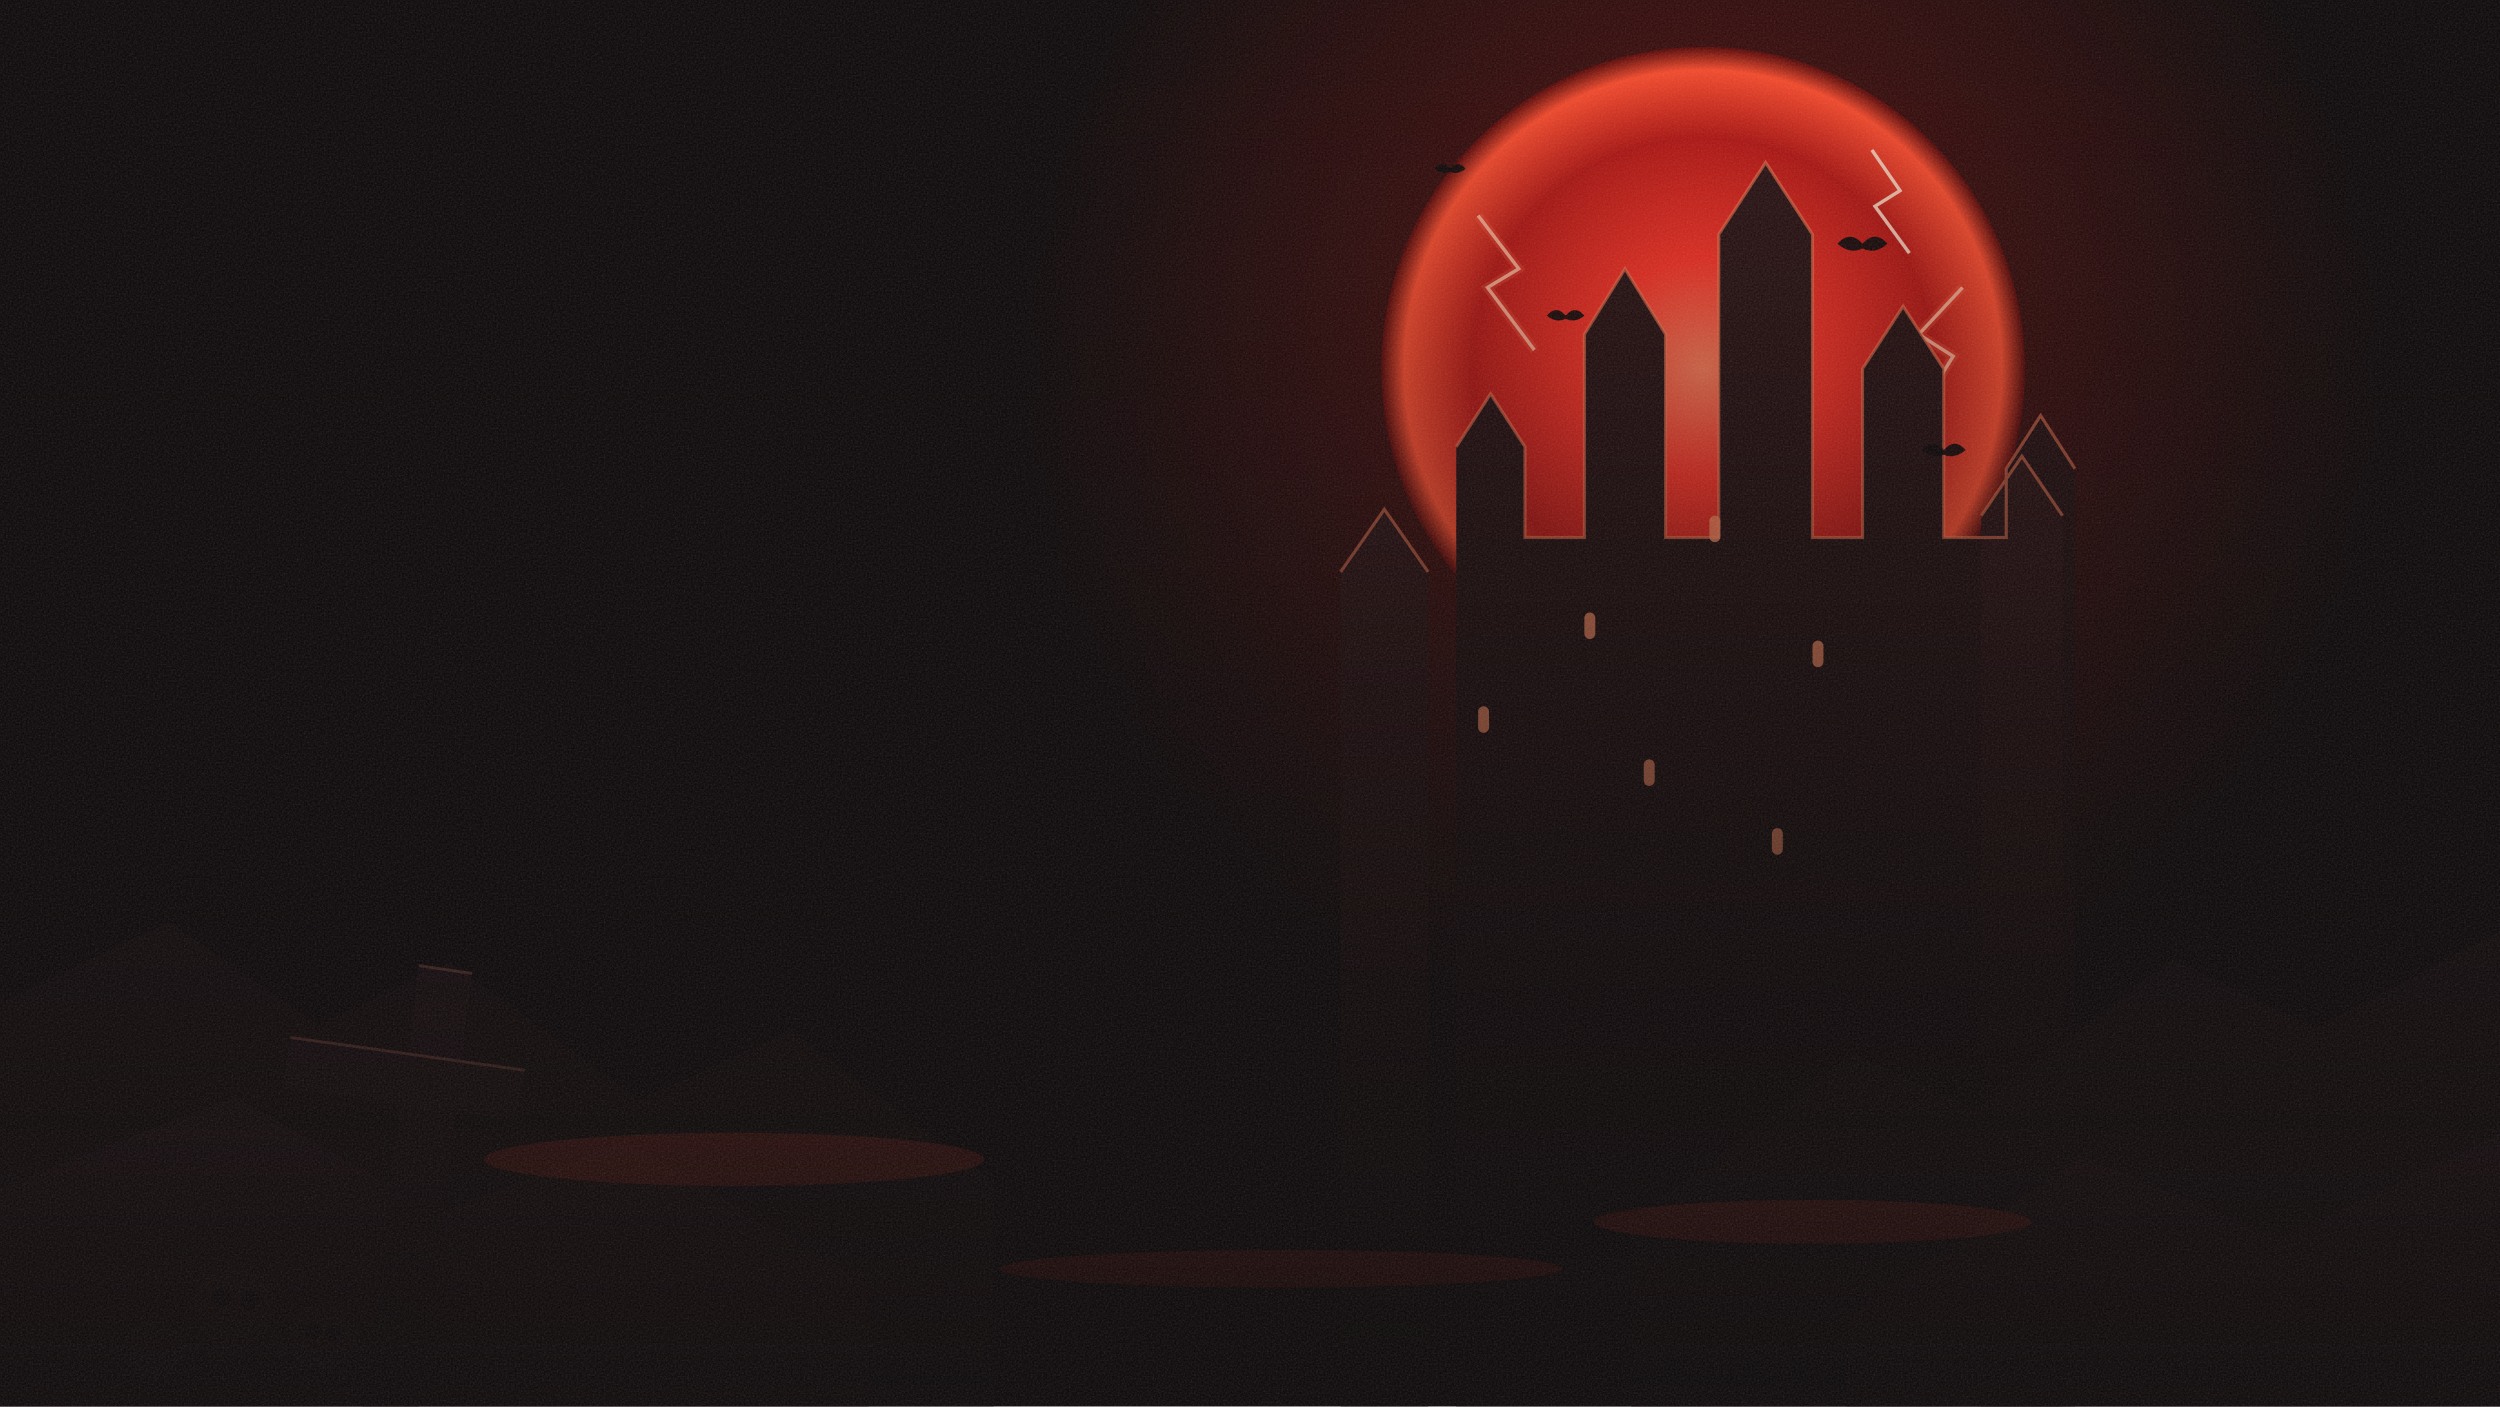
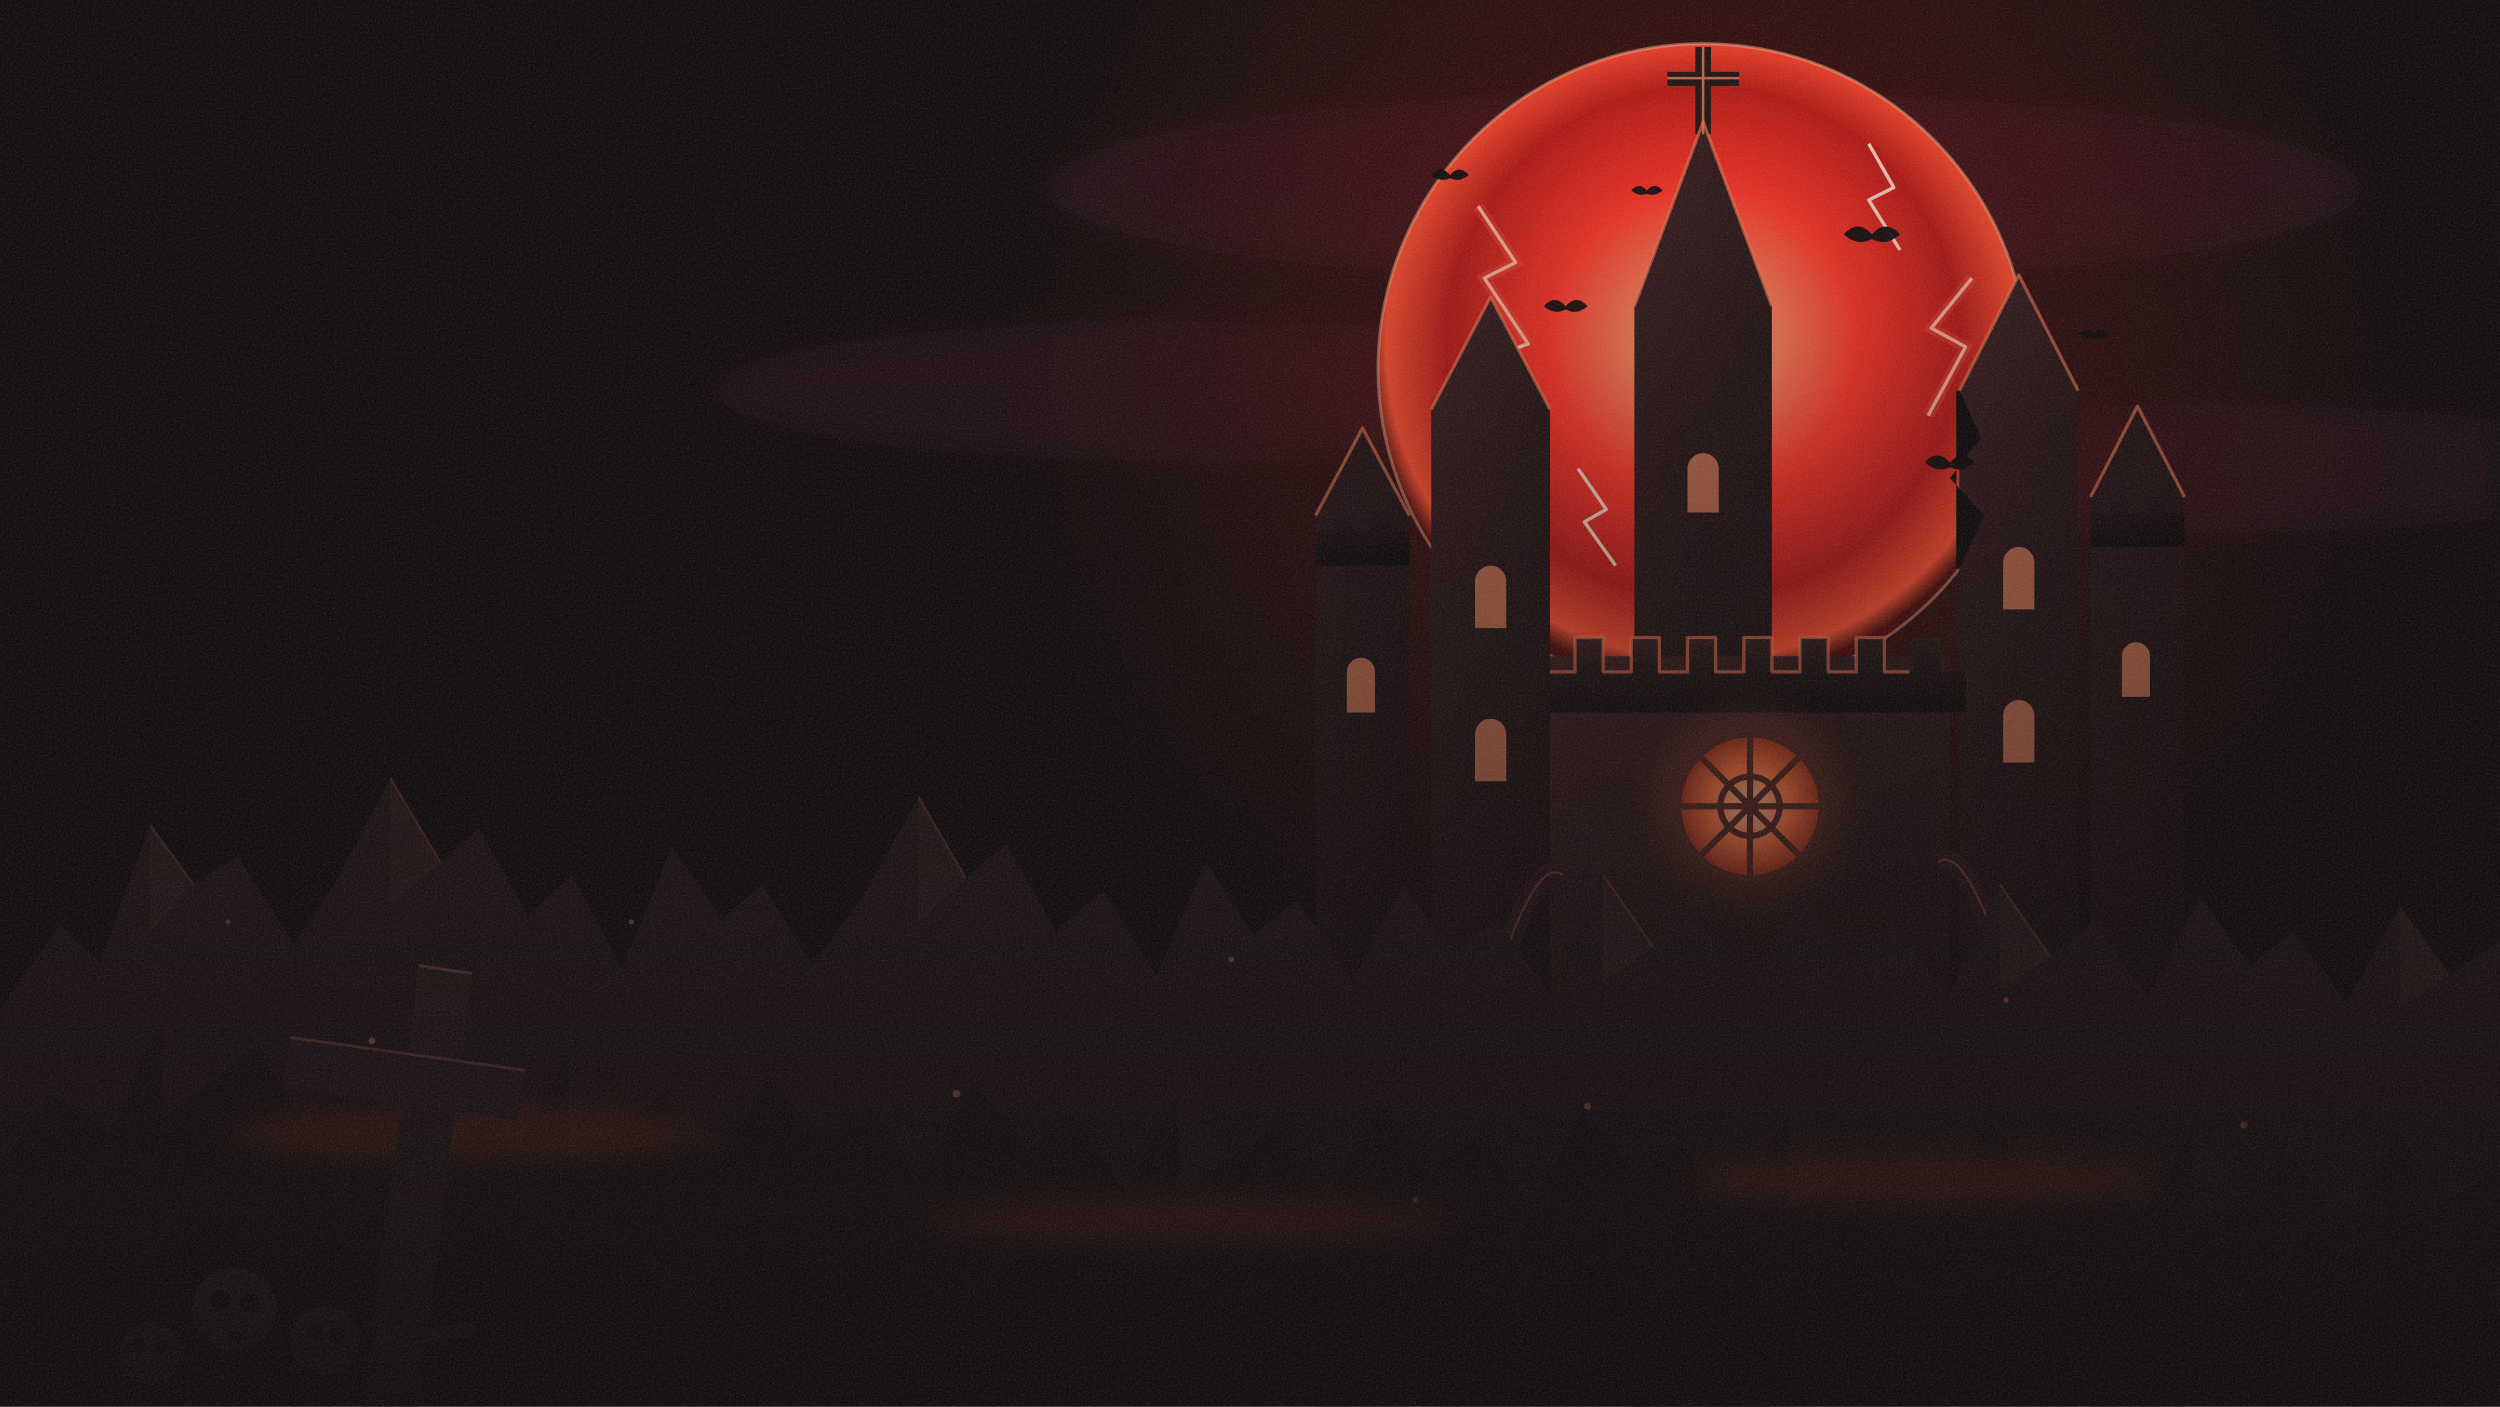
- <svg xmlns="http://www.w3.org/2000/svg" class="art art--deimos" viewBox="0 0 1600 900" preserveAspectRatio="xMidYMid slice" role="img" aria-label="A ruined gothic castle silhouetted against a burning red eclipse, above blackened cliffs">
+ <svg xmlns="http://www.w3.org/2000/svg" class="art art--deimos" viewBox="0 0 1600 900" preserveAspectRatio="xMidYMid slice" role="img" aria-label="A ruined gothic cathedral silhouetted against a burning red eclipse, above layered blackened mountains">
  <defs>
-     <radialGradient id="dm-orb" cx="50%" cy="50%" r="50%">
-       <stop offset="0%" stop-color="#ff7a55" />
-       <stop offset="34%" stop-color="#ff2f21" />
-       <stop offset="72%" stop-color="#b8130f" />
-       <stop offset="93%" stop-color="#ff4a2a" />
-       <stop offset="100%" stop-color="#5c0705" />
+     <radialGradient id="dm-orb" cx="50%" cy="46%" r="52%">
+       <stop offset="0%" stop-color="#ffb08c" />
+       <stop offset="22%" stop-color="#ff7a55" />
+       <stop offset="46%" stop-color="#ff2f21" />
+       <stop offset="76%" stop-color="#b8130f" />
+       <stop offset="94%" stop-color="#ff4a2a" />
+       <stop offset="100%" stop-color="#4d0604" />
    </radialGradient>
    <radialGradient id="dm-halo" cx="50%" cy="50%" r="50%">
-       <stop offset="0%" stop-color="#ff2f21" stop-opacity="0.55" />
-       <stop offset="45%" stop-color="#c4140f" stop-opacity="0.24" />
+       <stop offset="0%" stop-color="#ff2f21" stop-opacity="0.5" />
+       <stop offset="40%" stop-color="#c4140f" stop-opacity="0.22" />
      <stop offset="100%" stop-color="#c4140f" stop-opacity="0" />
    </radialGradient>
    <linearGradient id="dm-fog" x1="0" y1="0" x2="0" y2="1">
      <stop offset="0%" stop-color="#0a0506" stop-opacity="0" />
-       <stop offset="62%" stop-color="#0a0506" stop-opacity="0.55" />
-       <stop offset="100%" stop-color="#0a0506" stop-opacity="0.96" />
+       <stop offset="58%" stop-color="#0a0506" stop-opacity="0.42" />
+       <stop offset="100%" stop-color="#0a0506" stop-opacity="0.94" />
    </linearGradient>
-     <linearGradient id="dm-keep" x1="0" y1="0" x2="0" y2="1">
-       <stop offset="0%" stop-color="#2a0f10" />
-       <stop offset="55%" stop-color="#150809" />
-       <stop offset="100%" stop-color="#0a0506" />
+     <linearGradient id="dm-keep" x1="0" y1="0" x2="0.25" y2="1">
+       <stop offset="0%" stop-color="#39181a" />
+       <stop offset="42%" stop-color="#1d0d0e" />
+       <stop offset="100%" stop-color="#0b0607" />
    </linearGradient>
+     <linearGradient id="dm-keep-dark" x1="0" y1="0" x2="0.3" y2="1">
+       <stop offset="0%" stop-color="#241012" />
+       <stop offset="100%" stop-color="#090405" />
+     </linearGradient>
+     <radialGradient id="dm-rose" cx="50%" cy="50%" r="50%">
+       <stop offset="0%" stop-color="#ffd0a8" />
+       <stop offset="55%" stop-color="#ff6a36" />
+       <stop offset="100%" stop-color="#8c1c0a" />
+     </radialGradient>
    <filter id="dm-grain">
      <feTurbulence type="fractalNoise" baseFrequency="0.86" numOctaves="4" result="n" />
      <feColorMatrix in="n" type="saturate" values="0" />
    </filter>
+     <filter id="dm-blur">
+       <feGaussianBlur stdDeviation="9" />
+     </filter>
  </defs>
  <rect width="1600" height="900" fill="#0a0506" />
-   <circle cx="1090" cy="236" r="440" fill="url(#dm-halo)" />
-   <circle cx="1090" cy="236" r="206" fill="url(#dm-orb)" />
-   <g stroke="#ffd9c2" fill="none" stroke-width="2.2" opacity="0.9">
-     <path d="M946 138 l26 34 -20 12 30 40" />
-     <path d="M1256 184 l-28 30 22 14 -26 42" />
-     <path d="M1198 96 l18 26 -16 10 22 30" />
-   </g>
-   <g stroke="#ff5a3a" fill="none" stroke-width="6" opacity="0.3">
-     <path d="M946 138 l26 34 -20 12 30 40" />
-     <path d="M1256 184 l-28 30 22 14 -26 42" />
-   </g>
-   <g fill="url(#dm-keep)">
-     <path d="M932 900 V286 l22-34 22 34 v58 h38 V214 l26-42 26 42 v130 h34 V150 l30-46 30 46 v194 h32 V236 l26-40 26 40 v108 h40 V300 l22-34 22 34 v600 Z" />
-     <path d="M858 900 V366 l28-40 28 40 v534 Z" />
-     <path d="M1268 900 V330 l26-38 26 38 v570 Z" />
-   </g>
-   <g fill="none" stroke="#ff7a52" stroke-width="2" opacity="0.6">
-     <path d="M932 286 l22-34 22 34 v58 h38 V214 l26-42 26 42 v130 h34 V150 l30-46 30 46 v194 h32 V236 l26-40 26 40 v108 h40 V300 l22-34 22 34" />
-     <path d="M858 366 l28-40 28 40" />
-     <path d="M1268 330 l26-38 26 38" />
-   </g>
-   <g fill="#ff8b5e" opacity="0.8">
-     <rect x="1014" y="392" width="7" height="17" rx="3.5" />
-     <rect x="1094" y="330" width="7" height="17" rx="3.5" />
-     <rect x="1160" y="410" width="7" height="17" rx="3.5" />
-     <rect x="1052" y="486" width="7" height="17" rx="3.5" />
-     <rect x="1134" y="530" width="7" height="17" rx="3.5" />
-     <rect x="946" y="452" width="7" height="17" rx="3.5" />
-   </g>
-   <g fill="#0a0506" opacity="0.92">
-     <path d="M1176 156 q8-9 16 0 q8-9 16 0 q-8 7-16 3 q-8 4-16-3Z" />
-     <path d="M990 202 q6-7 12 0 q6-7 12 0 q-6 5-12 2 q-6 3-12-2Z" />
-     <path d="M1230 288 q7-8 14 0 q7-8 14 0 q-7 6-14 3 q-7 3-14-3Z" />
-     <path d="M918 108 q5-6 10 0 q5-6 10 0 q-5 4-10 2 q-5 2-10-2Z" />
-   </g>
-   <g fill="#150c0d">
-     <path d="M0 900 V642 l108-52 96 66 84-40 122 88 96-44 130 96 V900Z" />
-     <path d="M1600 900 V596 l-118 62 -92-44 -126 96 -78-36 -142 108 V900Z" />
-   </g>
-   <g fill="#231314">
-     <path d="M0 900 V760 l150-58 132 74 118-46 156 92 V900Z" />
-     <path d="M1600 900 V726 l-140 66 -128-52 -150 104 V900Z" />
-   </g>
-   <g fill="#ff3b1e" opacity="0.4">
-     <ellipse cx="470" cy="742" rx="160" ry="17" />
-     <ellipse cx="1160" cy="782" rx="140" ry="14" />
-     <ellipse cx="820" cy="812" rx="180" ry="12" />
-   </g>
-   <g fill="#1d1112">
+   <g fill="#2a1112" opacity="0.55" filter="url(#dm-blur)">
+     <ellipse cx="1090" cy="120" rx="420" ry="60" />
+     <ellipse cx="760" cy="250" rx="300" ry="44" />
+     <ellipse cx="1420" cy="300" rx="280" ry="40" />
+   </g>
+   <circle cx="1090" cy="236" r="450" fill="url(#dm-halo)" />
+   <circle cx="1090" cy="236" r="208" fill="url(#dm-orb)" />
+   <circle cx="1090" cy="236" r="208" fill="none" stroke="#ffb08c" stroke-width="2" opacity="0.5" />
+   <g stroke="#ffe0cc" fill="none" stroke-width="2.2" opacity="0.9" stroke-linejoin="round">
+     <path d="M946 132 l24 36 -20 10 28 42 -16 6" />
+     <path d="M1262 178 l-26 32 22 12 -24 44" />
+     <path d="M1196 92 l16 28 -16 8 20 32" />
+     <path d="M1010 300 l18 26 -14 8 20 28" />
+   </g>
+   <g stroke="#ff5a3a" fill="none" stroke-width="7" opacity="0.28">
+     <path d="M946 132 l24 36 -20 10 28 42" />
+     <path d="M1262 178 l-26 32 22 12 -24 44" />
+   </g>
+   <g>
+     <g fill="url(#dm-keep-dark)">
+       <path d="M842 900 V330 l30-56 30 56 v570 Z" />
+       <path d="M1338 900 V318 l30-58 30 58 v582 Z" />
+     </g>
+     <g fill="url(#dm-keep-dark)">
+       <path d="M842 340 h12 v-18 h12 v18 h12 v-18 h12 v18 h12 v22 h-60 Z" />
+       <path d="M1338 328 h12 v-18 h12 v18 h12 v-18 h12 v18 h12 v22 h-60 Z" />
+     </g>
+     <g fill="url(#dm-keep)">
+       <path d="M916 900 V262 l38-72 38 72 v638 Z" />
+       <path d="M1254 900 V250 l38-74 38 74 v650 Z" />
+     </g>
+     <g fill="url(#dm-keep)">
+       <path d="M1046 900 V196 l44-118 44 118 v704 Z" />
+     </g>
+     <g fill="#1d0d0e">
+       <rect x="1085" y="30" width="10" height="56" />
+       <rect x="1067" y="46" width="46" height="9" />
+     </g>
+     <g stroke="#ff8b5e" stroke-width="1.6" opacity="0.7" fill="none">
+       <path d="M1090 30 v56 M1067 50 h46" />
+     </g>
+     <path d="M992 900 V420 h256 v480 Z" fill="url(#dm-keep)" />
+     <g fill="url(#dm-keep)">
+       <path d="M992 430 h16 v-22 h18 v22 h18 v-22 h18 v22 h18 v-22 h18 v22 h18 v-22 h18 v22 h18 v-22 h18 v22 h18 v-22 h18 v22 h18 v-22 h18 v22 h16 v26 H992 Z" />
+     </g>
+     <g fill="none" stroke="#241012" stroke-width="13">
+       <path d="M960 620 Q 984 548 1000 560" />
+       <path d="M960 720 Q 986 652 1002 664" />
+       <path d="M1280 610 Q 1256 540 1240 552" />
+       <path d="M1280 712 Q 1258 644 1242 656" />
+     </g>
+     <g fill="none" stroke="#ff7a52" stroke-width="1.4" opacity="0.34">
+       <path d="M960 620 Q 984 548 1000 560" />
+       <path d="M1280 610 Q 1256 540 1240 552" />
+     </g>
+     <circle cx="1120" cy="516" r="46" fill="url(#dm-rose)" opacity="0.92" />
+     <g stroke="#2a1012" stroke-width="4" fill="none">
+       <circle cx="1120" cy="516" r="46" />
+       <circle cx="1120" cy="516" r="19" />
+       <path d="M1120 470 v92 M1074 516 h92 M1087 483 l66 66 M1153 483 l-66 66" />
+     </g>
+     <circle cx="1120" cy="516" r="62" fill="#ff6a36" opacity="0.16" filter="url(#dm-blur)" />
+     <g fill="#ff8b5e" opacity="0.72">
+       <path d="M1014 664 a11 11 0 0 1 22 0 v40 h-22 Z" />
+       <path d="M1058 664 a11 11 0 0 1 22 0 v40 h-22 Z" />
+       <path d="M1162 664 a11 11 0 0 1 22 0 v40 h-22 Z" />
+       <path d="M1206 664 a11 11 0 0 1 22 0 v40 h-22 Z" />
+       <path d="M1014 762 a11 11 0 0 1 22 0 v38 h-22 Z" />
+       <path d="M1206 762 a11 11 0 0 1 22 0 v38 h-22 Z" />
+     </g>
+     <path d="M1092 900 V806 a28 28 0 0 1 56 0 v94 Z" fill="#180b0c" />
+     <path d="M1092 900 V806 a28 28 0 0 1 56 0 v94 Z" fill="none" stroke="#ff7a52" stroke-width="1.8" opacity="0.45" />
+     <g fill="#ff8b5e" opacity="0.68">
+       <path d="M944 372 a10 10 0 0 1 20 0 v30 h-20 Z" />
+       <path d="M944 470 a10 10 0 0 1 20 0 v30 h-20 Z" />
+       <path d="M1282 360 a10 10 0 0 1 20 0 v30 h-20 Z" />
+       <path d="M1282 458 a10 10 0 0 1 20 0 v30 h-20 Z" />
+       <path d="M1080 300 a10 10 0 0 1 20 0 v28 h-20 Z" />
+       <path d="M862 430 a9 9 0 0 1 18 0 v26 h-18 Z" />
+       <path d="M1358 420 a9 9 0 0 1 18 0 v26 h-18 Z" />
+     </g>
+     <g fill="none" stroke="#ff7a52" stroke-width="2.1" opacity="0.62" stroke-linejoin="round">
+       <path d="M1046 196 l44-118 44 118" />
+       <path d="M916 262 l38-72 38 72" />
+       <path d="M1254 250 l38-74 38 74" />
+       <path d="M842 330 l30-56 30 56" />
+       <path d="M1338 318 l30-58 30 58" />
+       <path d="M992 430 h16 v-22 h18 v22 h18 v-22 h18 v22 h18 v-22 h18 v22 h18 v-22 h18 v22 h18 v-22 h18 v22 h18 v-22 h18 v22 h16" />
+     </g>
+     <g fill="#0a0506">
+       <path d="M1254 250 l14 30 -20 26 22 24 -16 34 h-2 V250 Z" />
+     </g>
+   </g>
+   <g fill="#0a0506" opacity="0.94">
+     <path d="M1180 150 q9-10 18 0 q9-10 18 0 q-9 8-18 3 q-9 5-18-3Z" />
+     <path d="M988 196 q7-8 14 0 q7-8 14 0 q-7 6-14 2 q-7 4-14-2Z" />
+     <path d="M1232 296 q8-9 16 0 q8-9 16 0 q-8 7-16 3 q-8 4-16-3Z" />
+     <path d="M916 112 q6-7 12 0 q6-7 12 0 q-6 5-12 2 q-6 3-12-2Z" />
+     <path d="M1330 214 q5-6 10 0 q5-6 10 0 q-5 4-10 2 q-5 2-10-2Z" />
+     <path d="M1044 122 q5-6 10 0 q5-6 10 0 q-5 4-10 2 q-5 2-10-2Z" />
+   </g>
+   <g>
+     <path fill="#1b0f10" d="M0 900 V646 L38 592 L64 616 L96 528 L124 566 L152 548 L188 604 L214 566 L250 498 L282 552 L306 530 L338 586 L366 560 L398 620 L430 542 L462 588 L488 566 L520 618 L552 574 L588 510 L618 562 L644 540 L676 596 L706 570 L740 624 L772 552 L802 598 L830 576 L866 628 L898 566 L930 610 L958 588 L992 636 L1026 560 L1058 606 L1086 584 L1120 632 L1152 570 L1184 614 L1212 592 L1246 640 L1280 566 L1312 612 L1340 590 L1374 638 L1408 574 L1440 618 L1468 596 L1502 642 L1536 580 L1568 624 L1600 602 V900 Z" />
+     <g fill="#2c1819" opacity="0.85">
+       <path d="M96 528 L124 566 L96 596 Z" />
+       <path d="M250 498 L282 552 L250 578 Z" />
+       <path d="M588 510 L618 562 L588 590 Z" />
+       <path d="M1026 560 L1058 606 L1026 628 Z" />
+       <path d="M1280 566 L1312 612 L1280 634 Z" />
+       <path d="M1536 580 L1568 624 L1536 644 Z" />
+     </g>
+     <g fill="none" stroke="#c0503a" stroke-width="1.3" opacity="0.34">
+       <path d="M96 528 L124 566 M250 498 L282 552 M588 510 L618 562 M1026 560 L1058 606 M1280 566 L1312 612" />
+     </g>
+   </g>
+   <g>
+     <path fill="#120a0b" d="M0 900 V744 L34 700 L70 726 L104 652 L132 694 L164 672 L196 720 L232 664 L268 708 L296 686 L330 736 L364 676 L396 722 L424 700 L458 748 L492 688 L526 730 L556 708 L590 754 L624 692 L658 736 L686 714 L720 760 L754 700 L788 742 L816 720 L850 766 L884 706 L918 748 L946 726 L980 770 L1014 710 L1048 752 L1076 730 L1110 774 L1144 714 L1178 756 L1206 734 L1240 778 L1274 718 L1308 760 L1336 738 L1370 780 L1404 722 L1438 764 L1466 742 L1500 784 L1534 726 L1568 768 L1600 746 V900 Z" />
+     <g fill="#1f1213" opacity="0.9">
+       <path d="M104 652 L132 694 L104 716 Z" />
+       <path d="M364 676 L396 722 L364 742 Z" />
+       <path d="M754 700 L788 742 L754 762 Z" />
+       <path d="M1144 714 L1178 756 L1144 774 Z" />
+       <path d="M1404 722 L1438 764 L1404 782 Z" />
+     </g>
+   </g>
+   <g fill="#0a0506">
+     <path d="M0 900 V834 L46 796 L88 822 L134 780 L178 812 L214 792 L262 828 L308 786 L352 818 L390 800 L438 836 L484 794 L528 824 L568 806 L616 840 L662 798 L706 828 L744 810 L792 844 L838 802 L882 832 L920 814 L968 848 L1014 806 L1058 836 L1096 818 L1144 850 L1190 810 L1234 840 L1272 822 L1320 852 L1366 814 L1410 844 L1448 826 L1496 856 L1542 818 L1586 846 L1600 838 V900 Z" />
+   </g>
+   <g fill="#ff3b1e" opacity="0.34" filter="url(#dm-blur)">
+     <ellipse cx="300" cy="726" rx="150" ry="16" />
+     <ellipse cx="760" cy="782" rx="170" ry="15" />
+     <ellipse cx="1230" cy="756" rx="150" ry="15" />
+   </g>
+   <g fill="#ff8b5e">
+     <circle cx="238" cy="666" r="2.2" opacity="0.75" />
+     <circle cx="404" cy="590" r="1.6" opacity="0.55" />
+     <circle cx="612" cy="700" r="2.4" opacity="0.7" />
+     <circle cx="788" cy="614" r="1.8" opacity="0.5" />
+     <circle cx="1016" cy="708" r="2.2" opacity="0.65" />
+     <circle cx="1284" cy="640" r="1.7" opacity="0.55" />
+     <circle cx="1436" cy="720" r="2.3" opacity="0.6" />
+     <circle cx="146" cy="590" r="1.5" opacity="0.45" />
+     <circle cx="906" cy="768" r="1.9" opacity="0.5" />
+   </g>
+   <g fill="#241516">
    <path d="M232 900 L268 618 l34 5 -34 277 Z" />
    <path d="M186 664 l150 21 -5 32 -150-21 Z" />
  </g>
-   <g fill="none" stroke="#c8705a" stroke-width="1.8" opacity="0.6">
+   <g fill="none" stroke="#c8705a" stroke-width="1.8" opacity="0.55">
    <path d="M268 618 l34 5" />
    <path d="M186 664 l150 21" />
  </g>
-   <g fill="#2b1c1c" opacity="0.95">
-     <circle cx="150" cy="836" r="26" />
-     <circle cx="206" cy="856" r="21" />
-     <circle cx="98" cy="864" r="19" />
+   <g fill="#31201f">
+     <circle cx="150" cy="838" r="27" />
+     <circle cx="208" cy="858" r="22" />
+     <circle cx="96" cy="866" r="20" />
+     <rect x="238" y="856" width="66" height="9" rx="4.5" transform="rotate(-9 238 856)" />
  </g>
  <g fill="#0a0506">
-     <circle cx="142" cy="830" r="6" />
-     <circle cx="160" cy="832" r="6" />
-     <circle cx="200" cy="852" r="5" />
-     <circle cx="213" cy="853" r="5" />
+     <circle cx="141" cy="832" r="6.5" />
+     <circle cx="160" cy="834" r="6.5" />
+     <path d="M146 852 h12 v6 h-12 Z" />
+     <circle cx="202" cy="853" r="5.5" />
+     <circle cx="216" cy="855" r="5.5" />
+     <circle cx="89" cy="861" r="5" />
+     <circle cx="103" cy="862" r="5" />
  </g>
  <rect width="1600" height="900" fill="url(#dm-fog)" />
-   <rect width="1600" height="900" filter="url(#dm-grain)" opacity="0.16" />
+   <rect width="1600" height="900" filter="url(#dm-grain)" opacity="0.17" />
</svg>
